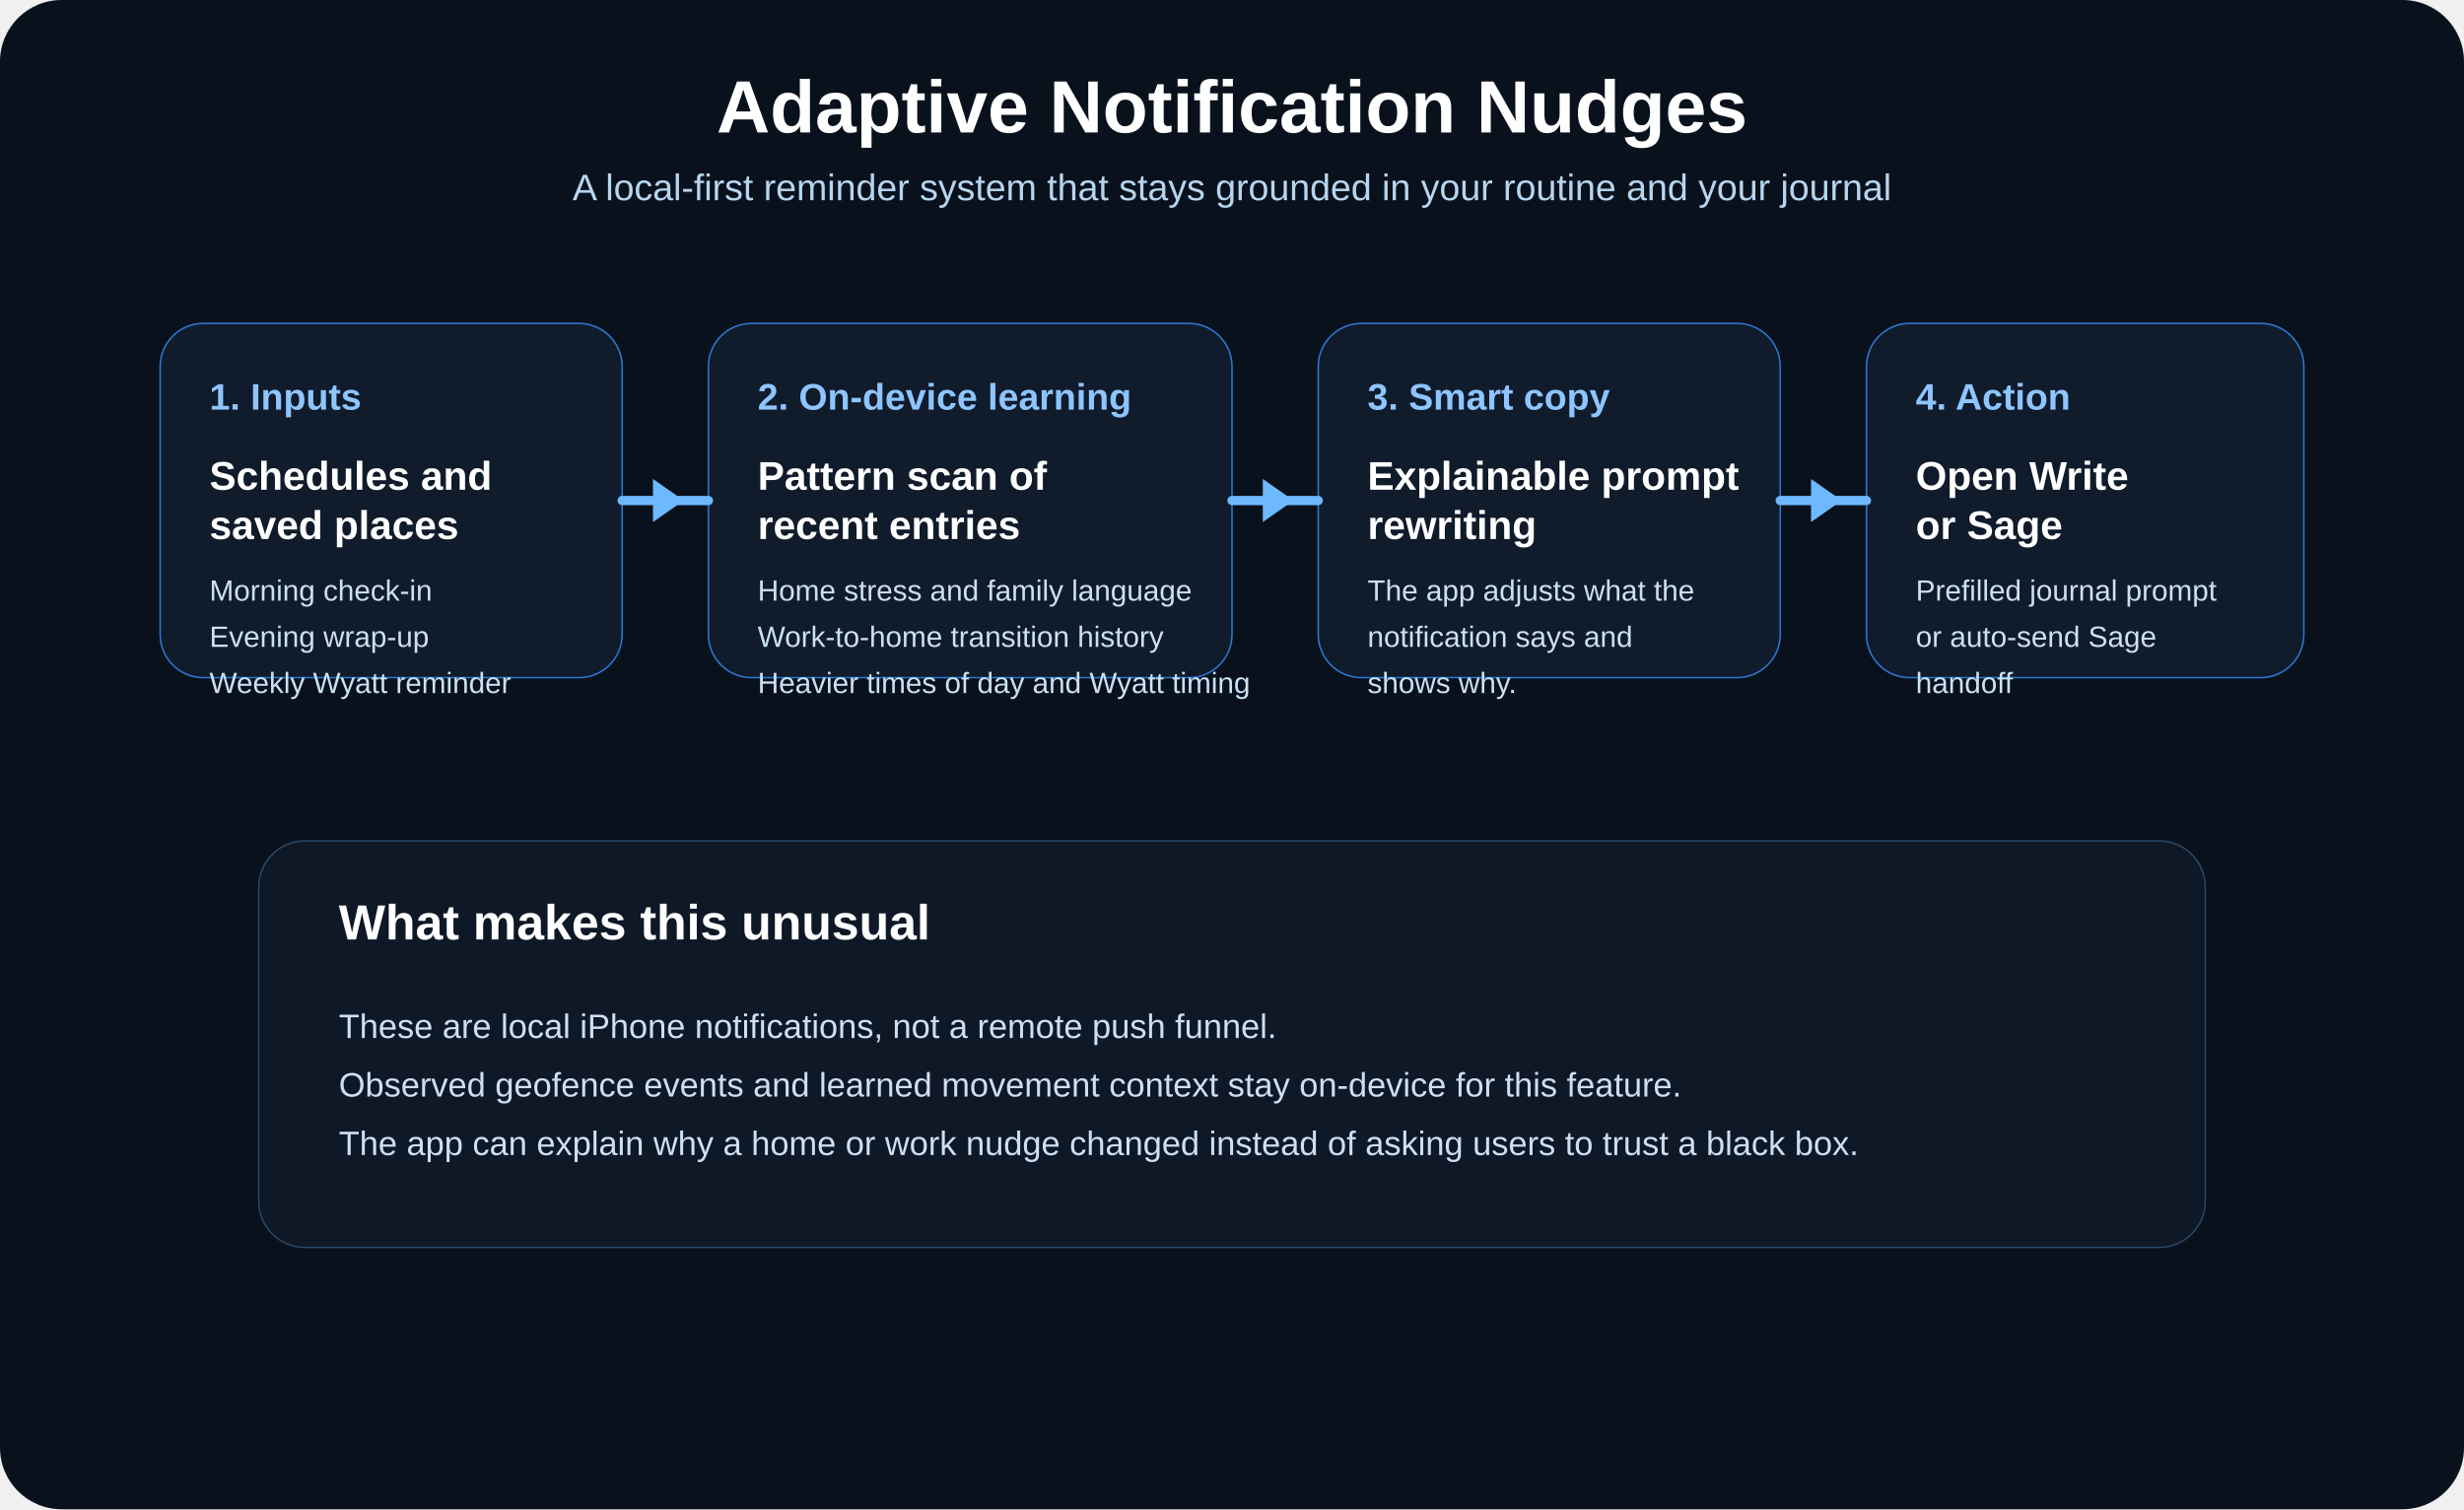
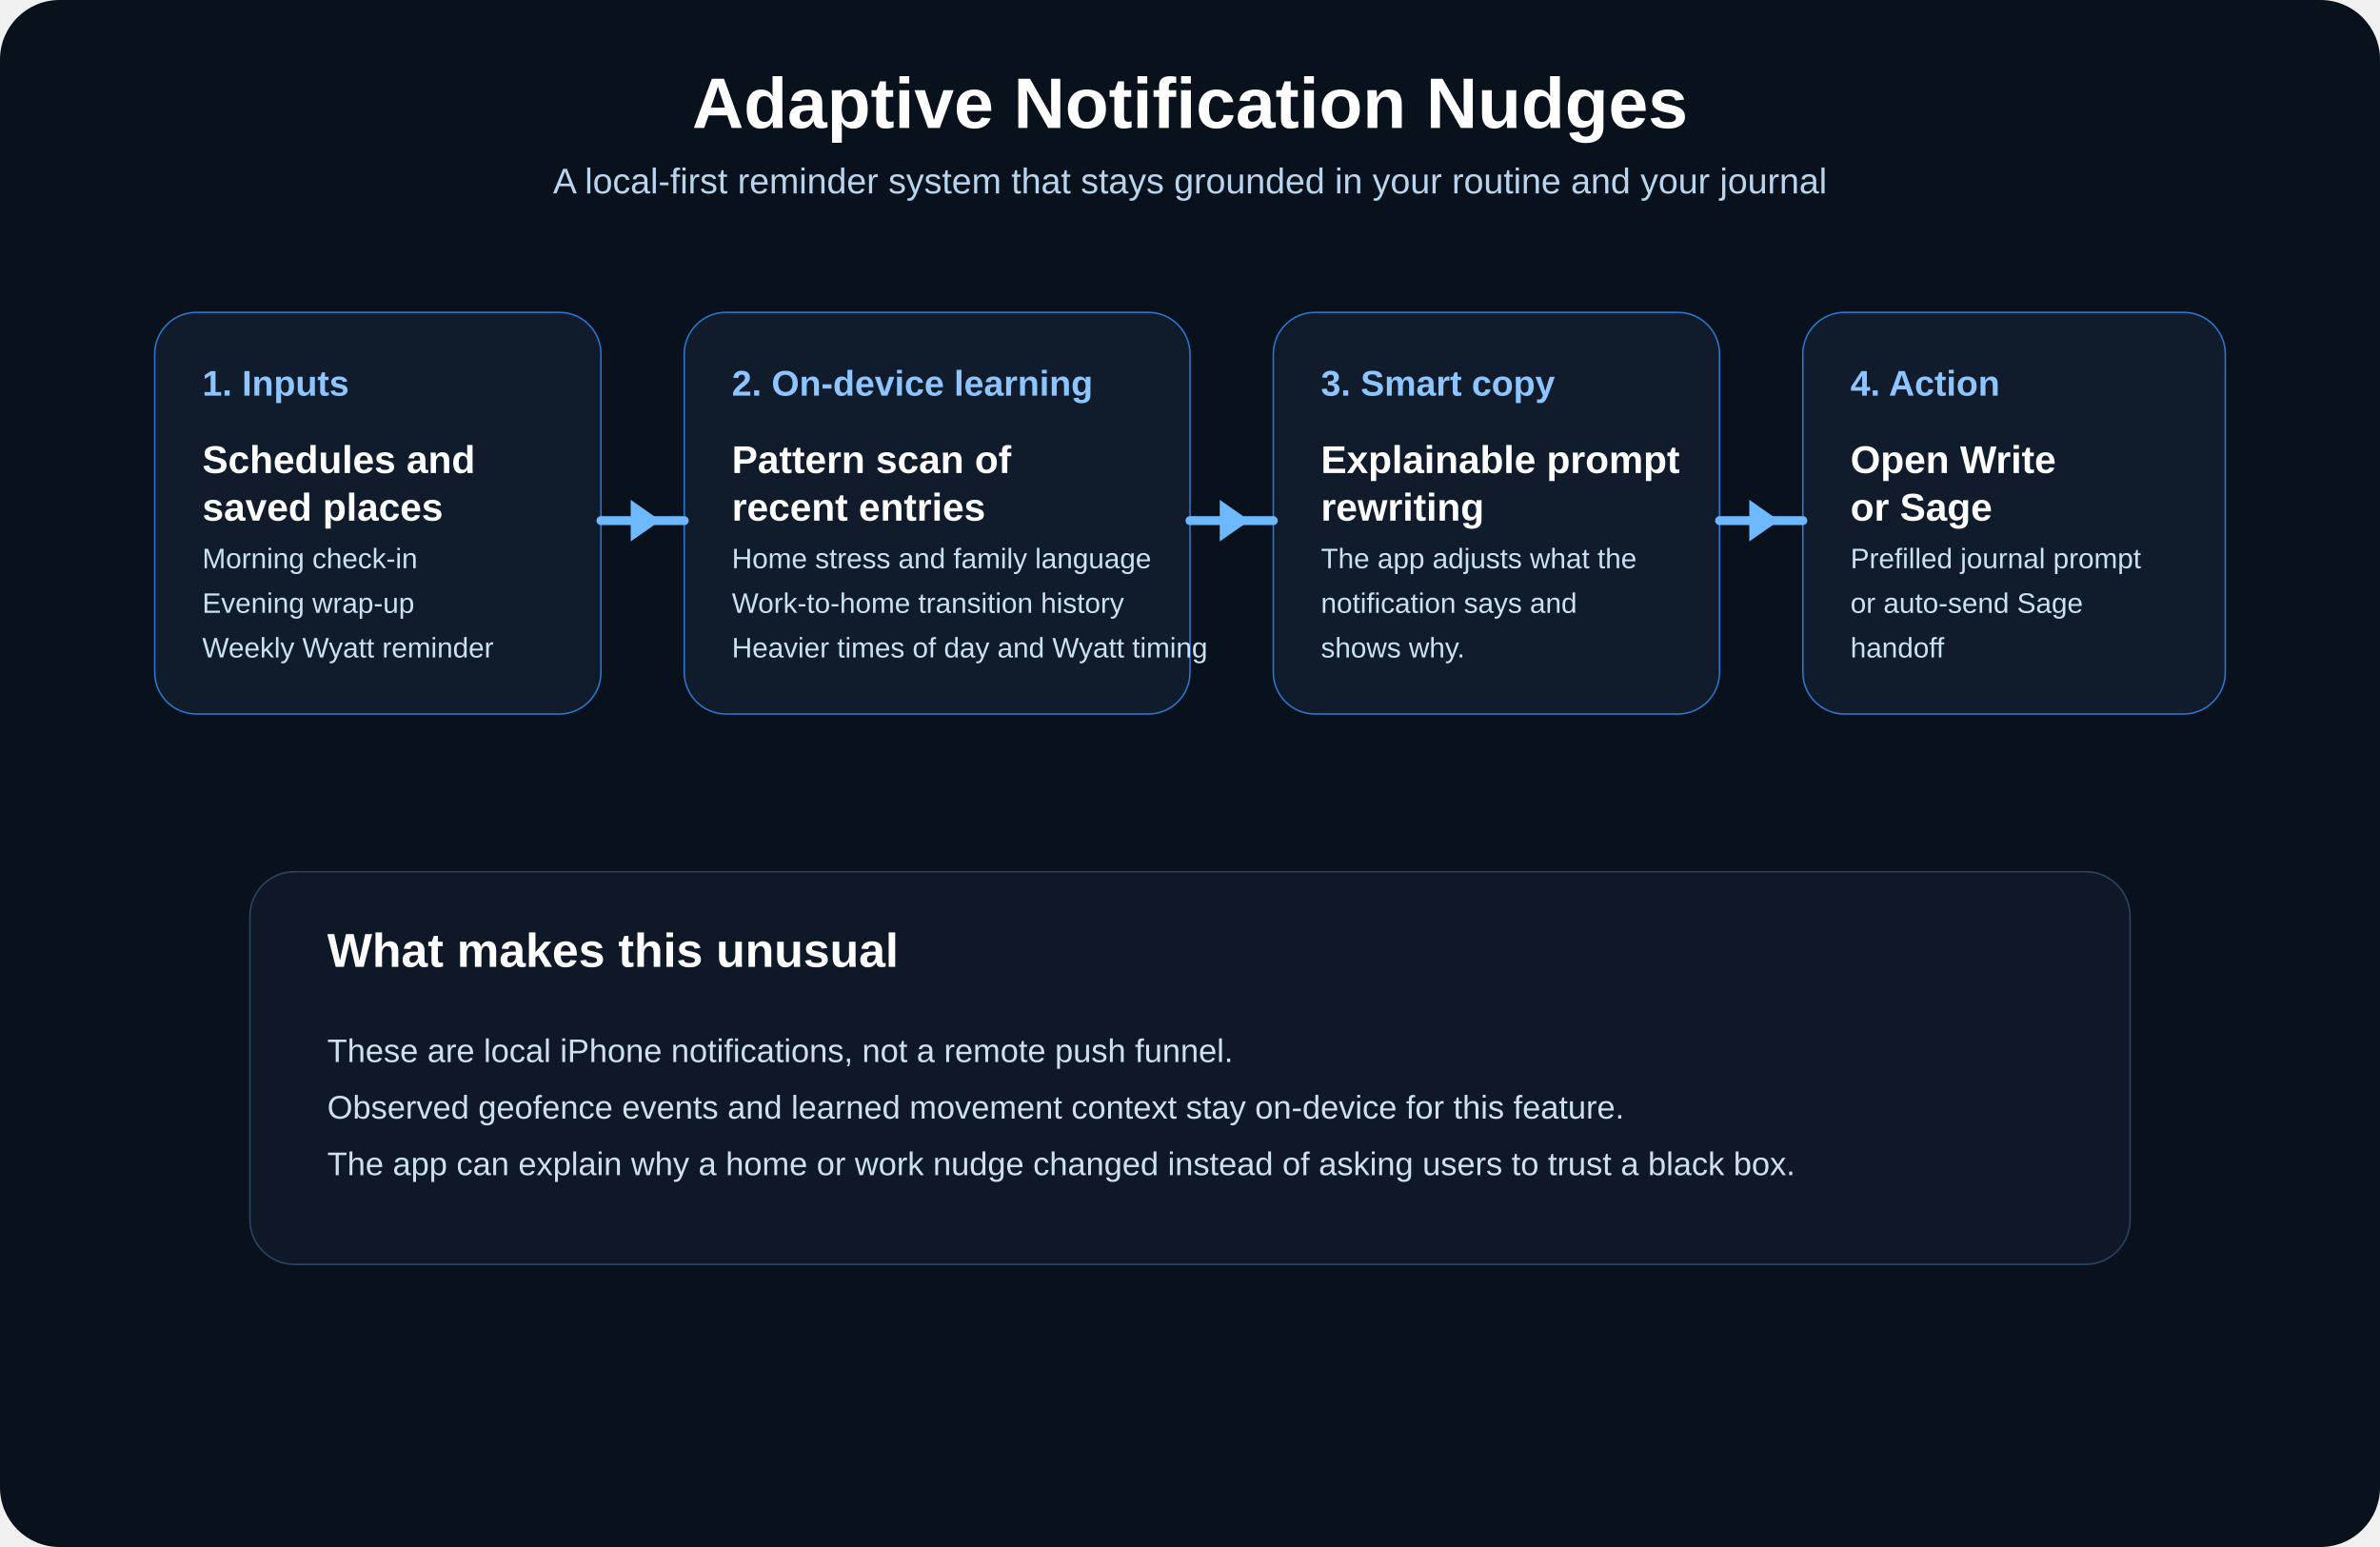
- <svg xmlns="http://www.w3.org/2000/svg" width="1600" height="980" viewBox="0 0 1600 980" fill="none">
-   <rect width="1600" height="980" rx="40" fill="#09111C" />
+ <svg xmlns="http://www.w3.org/2000/svg" width="1600" height="1040" viewBox="0 0 1600 1040" fill="none">
+   <rect width="1600" height="1040" rx="40" fill="#09111C" />
  <text x="800" y="86" text-anchor="middle" fill="#FFFFFF" font-size="48" font-weight="700" font-family="Arial, Helvetica, sans-serif">Adaptive Notification Nudges</text>
  <text x="800" y="130" text-anchor="middle" fill="#B7D5EE" font-size="24" font-family="Arial, Helvetica, sans-serif">A local-first reminder system that stays grounded in your routine and your journal</text>
-   <rect x="104" y="210" width="300" height="230" rx="28" fill="#101B2B" stroke="#2C77D1" />
+   <rect x="104" y="210" width="300" height="270" rx="28" fill="#101B2B" stroke="#2C77D1" />
  <text x="136" y="266" fill="#8EC5FF" font-size="24" font-weight="700" font-family="Arial, Helvetica, sans-serif">1. Inputs</text>
  <text x="136" y="318" fill="#FFFFFF" font-size="26" font-weight="700" font-family="Arial, Helvetica, sans-serif">
    <tspan x="136" dy="0">Schedules and</tspan>
    <tspan x="136" dy="32">saved places</tspan>
  </text>
-   <text x="136" y="390" fill="#CAE1F4" font-size="19" font-family="Arial, Helvetica, sans-serif">
+   <text x="136" y="382" fill="#CAE1F4" font-size="19" font-family="Arial, Helvetica, sans-serif">
    <tspan x="136" dy="0">Morning check-in</tspan>
    <tspan x="136" dy="30">Evening wrap-up</tspan>
    <tspan x="136" dy="30">Weekly Wyatt reminder</tspan>
  </text>
-   <rect x="460" y="210" width="340" height="230" rx="28" fill="#101B2B" stroke="#2C77D1" />
+   <rect x="460" y="210" width="340" height="270" rx="28" fill="#101B2B" stroke="#2C77D1" />
  <text x="492" y="266" fill="#8EC5FF" font-size="24" font-weight="700" font-family="Arial, Helvetica, sans-serif">2. On-device learning</text>
  <text x="492" y="318" fill="#FFFFFF" font-size="26" font-weight="700" font-family="Arial, Helvetica, sans-serif">
    <tspan x="492" dy="0">Pattern scan of</tspan>
    <tspan x="492" dy="32">recent entries</tspan>
  </text>
-   <text x="492" y="390" fill="#CAE1F4" font-size="19" font-family="Arial, Helvetica, sans-serif">
+   <text x="492" y="382" fill="#CAE1F4" font-size="19" font-family="Arial, Helvetica, sans-serif">
    <tspan x="492" dy="0">Home stress and family language</tspan>
    <tspan x="492" dy="30">Work-to-home transition history</tspan>
    <tspan x="492" dy="30">Heavier times of day and Wyatt timing</tspan>
  </text>
-   <rect x="856" y="210" width="300" height="230" rx="28" fill="#101B2B" stroke="#2C77D1" />
+   <rect x="856" y="210" width="300" height="270" rx="28" fill="#101B2B" stroke="#2C77D1" />
  <text x="888" y="266" fill="#8EC5FF" font-size="24" font-weight="700" font-family="Arial, Helvetica, sans-serif">3. Smart copy</text>
  <text x="888" y="318" fill="#FFFFFF" font-size="26" font-weight="700" font-family="Arial, Helvetica, sans-serif">
    <tspan x="888" dy="0">Explainable prompt</tspan>
    <tspan x="888" dy="32">rewriting</tspan>
  </text>
-   <text x="888" y="390" fill="#CAE1F4" font-size="19" font-family="Arial, Helvetica, sans-serif">
+   <text x="888" y="382" fill="#CAE1F4" font-size="19" font-family="Arial, Helvetica, sans-serif">
    <tspan x="888" dy="0">The app adjusts what the</tspan>
    <tspan x="888" dy="30">notification says and</tspan>
    <tspan x="888" dy="30">shows why.</tspan>
  </text>
-   <rect x="1212" y="210" width="284" height="230" rx="28" fill="#101B2B" stroke="#2C77D1" />
+   <rect x="1212" y="210" width="284" height="270" rx="28" fill="#101B2B" stroke="#2C77D1" />
  <text x="1244" y="266" fill="#8EC5FF" font-size="24" font-weight="700" font-family="Arial, Helvetica, sans-serif">4. Action</text>
  <text x="1244" y="318" fill="#FFFFFF" font-size="26" font-weight="700" font-family="Arial, Helvetica, sans-serif">
    <tspan x="1244" dy="0">Open Write</tspan>
    <tspan x="1244" dy="32">or Sage</tspan>
  </text>
-   <text x="1244" y="390" fill="#CAE1F4" font-size="19" font-family="Arial, Helvetica, sans-serif">
+   <text x="1244" y="382" fill="#CAE1F4" font-size="19" font-family="Arial, Helvetica, sans-serif">
    <tspan x="1244" dy="0">Prefilled journal prompt</tspan>
    <tspan x="1244" dy="30">or auto-send Sage</tspan>
    <tspan x="1244" dy="30">handoff</tspan>
  </text>
-   <path d="M404 325H460" stroke="#6EB8FF" stroke-width="6" stroke-linecap="round" />
-   <path d="M800 325H856" stroke="#6EB8FF" stroke-width="6" stroke-linecap="round" />
-   <path d="M1156 325H1212" stroke="#6EB8FF" stroke-width="6" stroke-linecap="round" />
-   <path d="M444 325L424 311V339L444 325Z" fill="#6EB8FF" />
-   <path d="M840 325L820 311V339L840 325Z" fill="#6EB8FF" />
-   <path d="M1196 325L1176 311V339L1196 325Z" fill="#6EB8FF" />
-   <rect x="168" y="546" width="1264" height="264" rx="30" fill="#0E1826" stroke="#294765" />
-   <text x="220" y="610" fill="#FFFFFF" font-size="32" font-weight="700" font-family="Arial, Helvetica, sans-serif">What makes this unusual</text>
-   <text x="220" y="674" fill="#CDE0F0" font-size="22" font-family="Arial, Helvetica, sans-serif">
+   <path d="M404 350H460" stroke="#6EB8FF" stroke-width="6" stroke-linecap="round" />
+   <path d="M800 350H856" stroke="#6EB8FF" stroke-width="6" stroke-linecap="round" />
+   <path d="M1156 350H1212" stroke="#6EB8FF" stroke-width="6" stroke-linecap="round" />
+   <path d="M444 350L424 336V364L444 350Z" fill="#6EB8FF" />
+   <path d="M840 350L820 336V364L840 350Z" fill="#6EB8FF" />
+   <path d="M1196 350L1176 336V364L1196 350Z" fill="#6EB8FF" />
+   <rect x="168" y="586" width="1264" height="264" rx="30" fill="#0E1826" stroke="#294765" />
+   <text x="220" y="650" fill="#FFFFFF" font-size="32" font-weight="700" font-family="Arial, Helvetica, sans-serif">What makes this unusual</text>
+   <text x="220" y="714" fill="#CDE0F0" font-size="22" font-family="Arial, Helvetica, sans-serif">
    <tspan x="220" dy="0">These are local iPhone notifications, not a remote push funnel.</tspan>
    <tspan x="220" dy="38">Observed geofence events and learned movement context stay on-device for this feature.</tspan>
    <tspan x="220" dy="38">The app can explain why a home or work nudge changed instead of asking users to trust a black box.</tspan>
  </text>
</svg>
